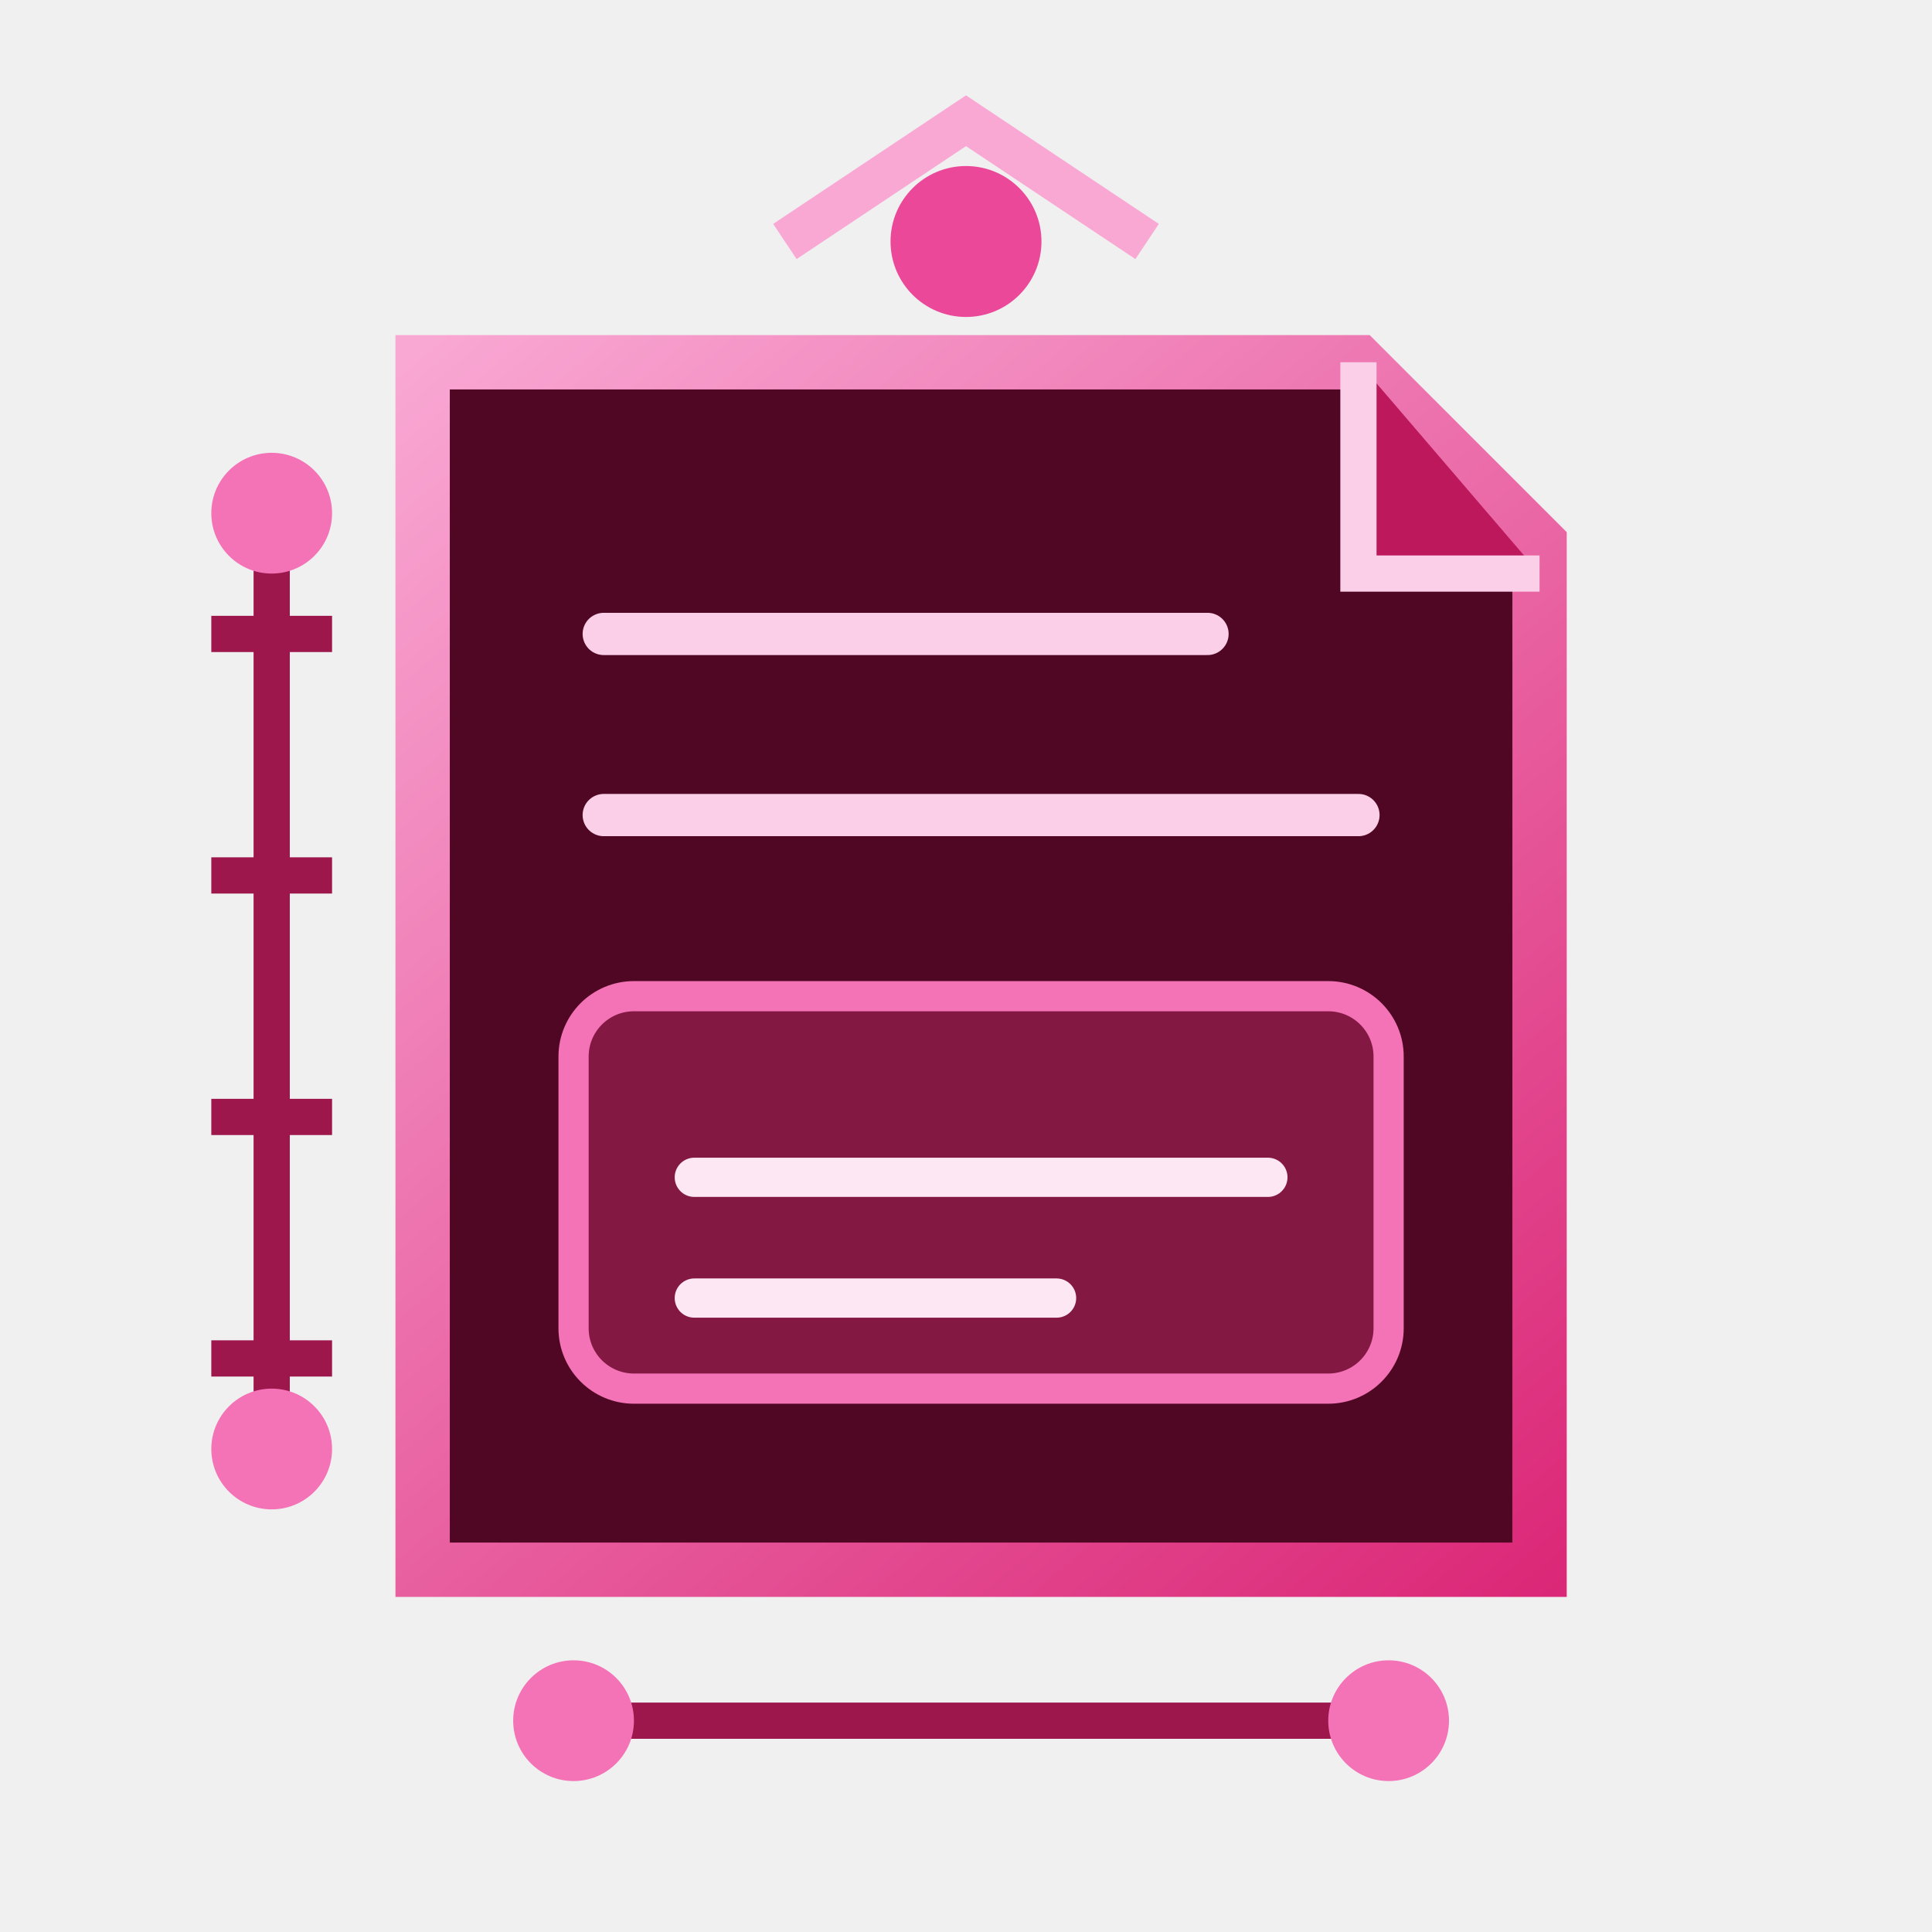
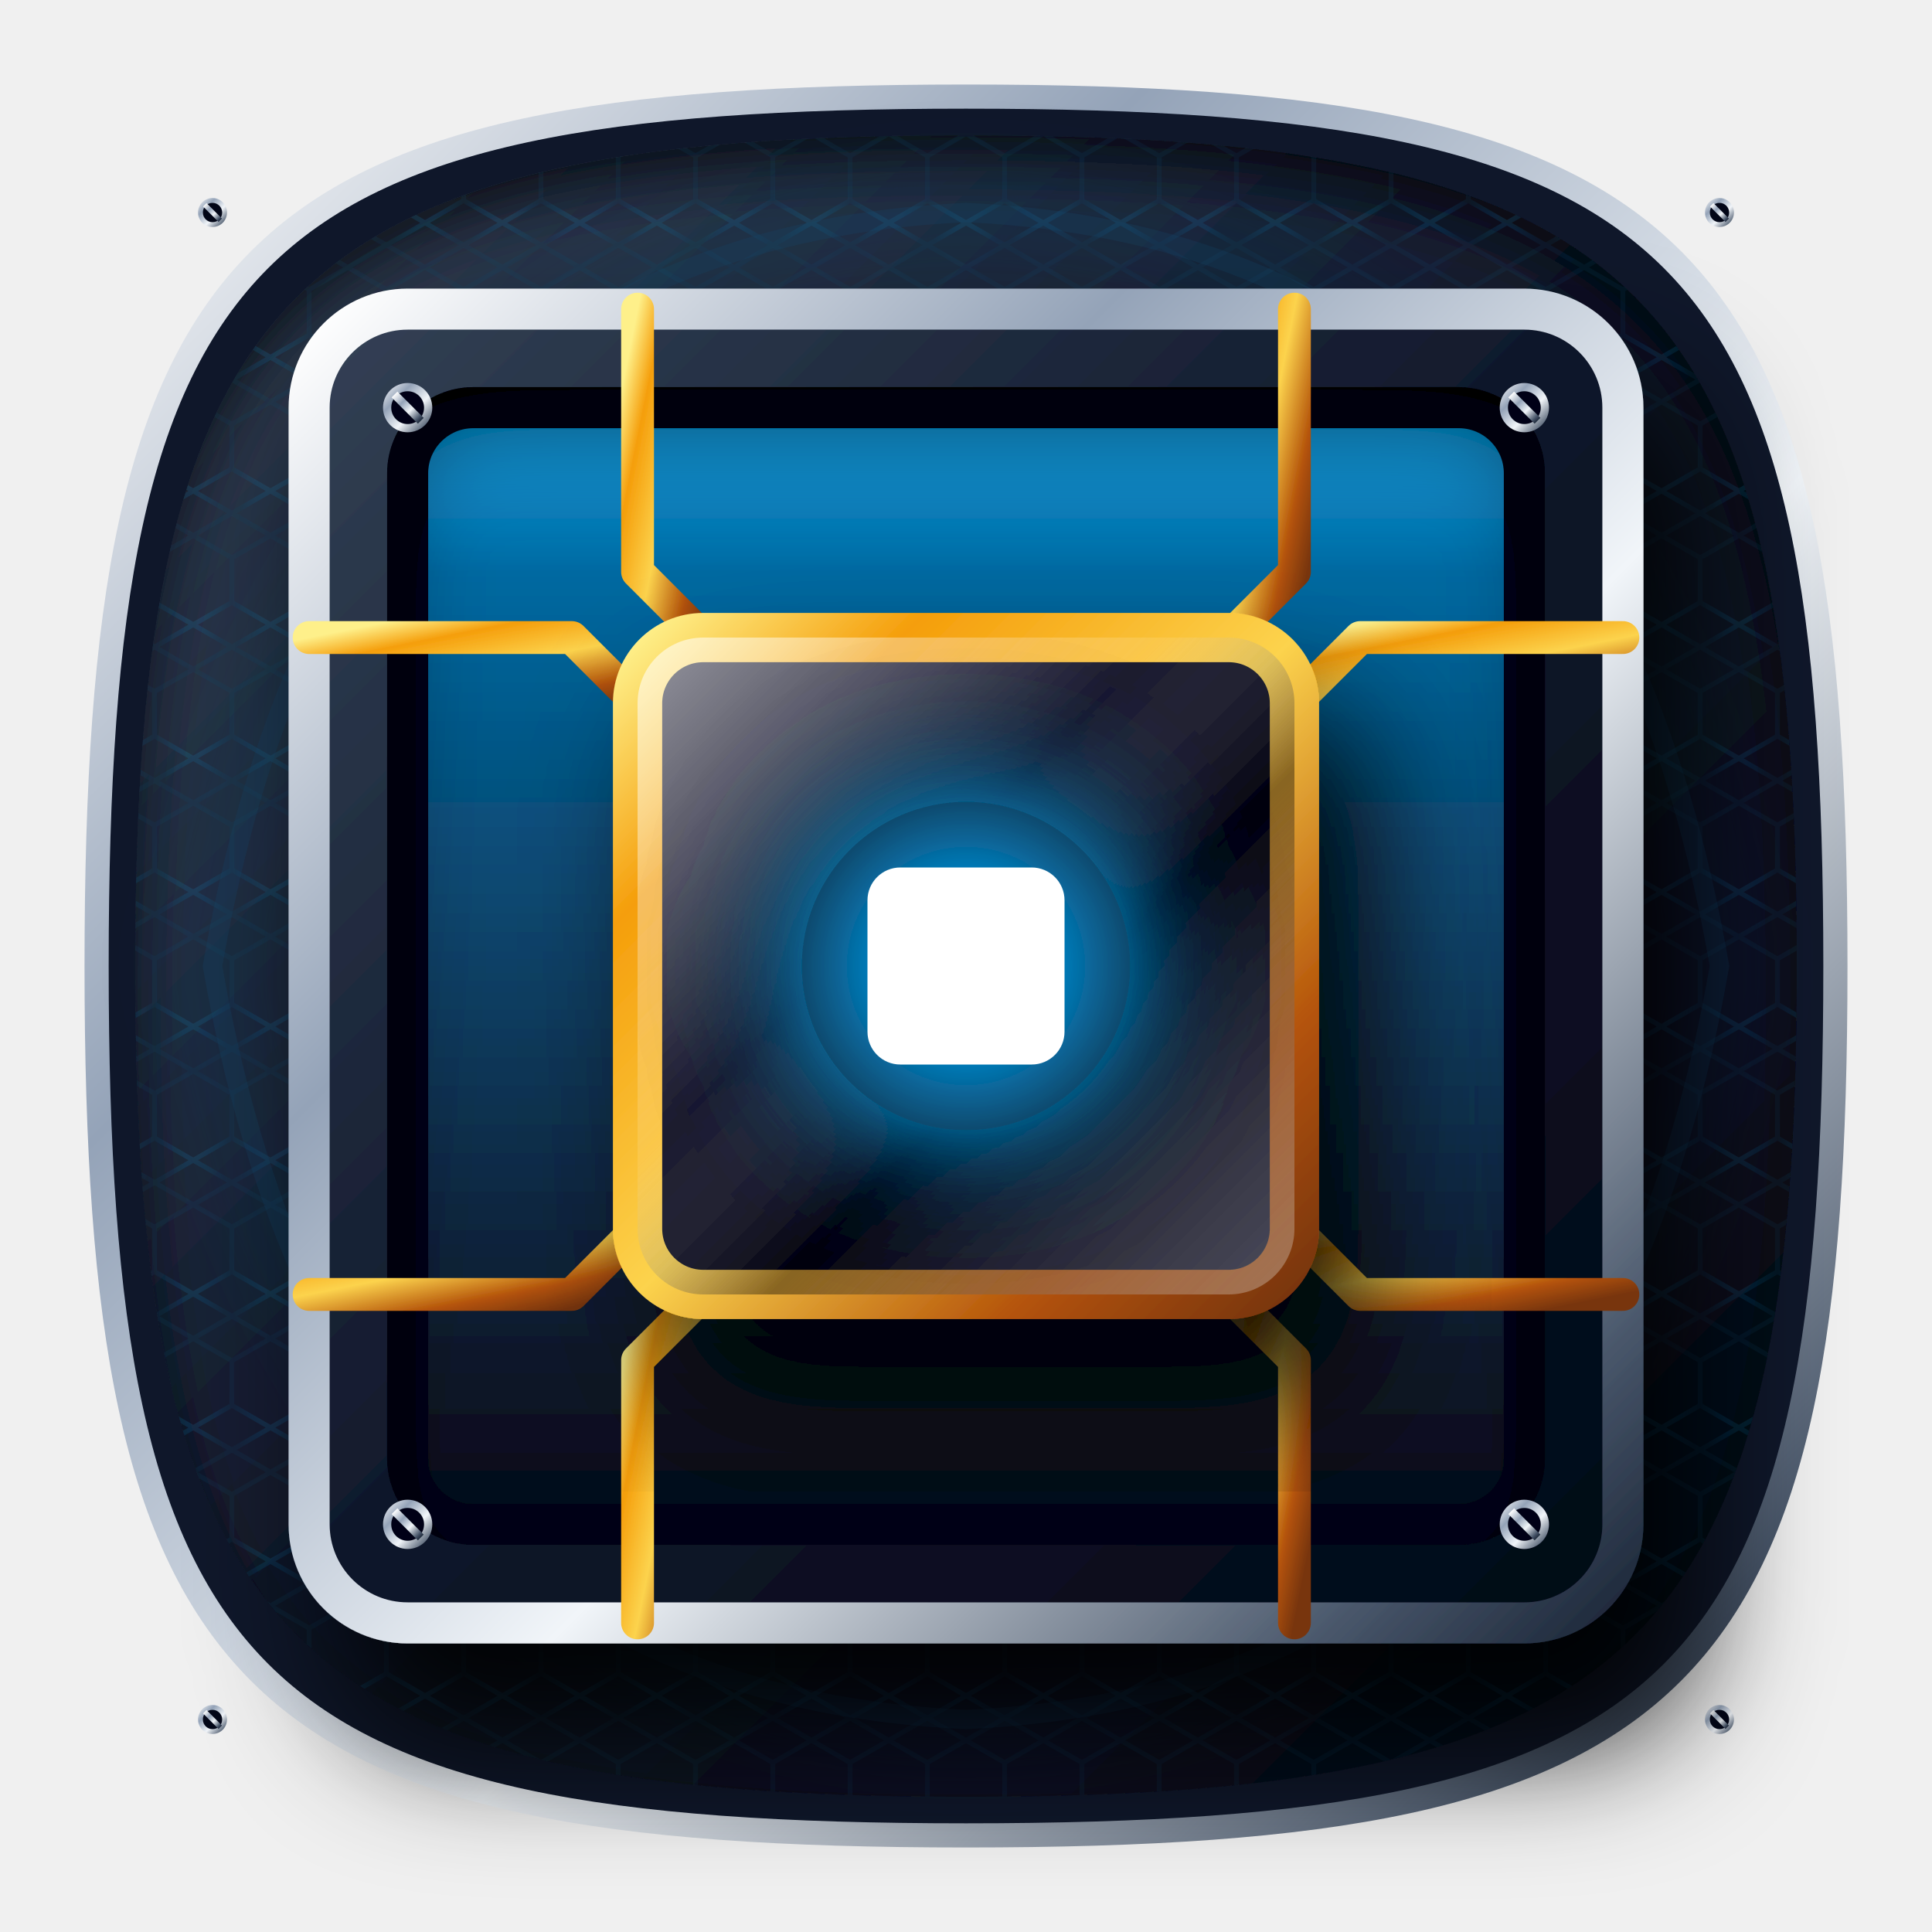
- <svg xmlns="http://www.w3.org/2000/svg" viewBox="0 0 64 64" fill="none" role="img" aria-label="Memoria">
+ <svg xmlns="http://www.w3.org/2000/svg" width="200" height="200" viewBox="0 0 200 200">
  <defs>
-     <linearGradient id="mm2" x1="14" y1="11" x2="50" y2="54" gradientUnits="userSpaceOnUse">
-       <stop stop-color="#f9a8d4" />
-       <stop offset="1" stop-color="#db2777" />
+     <linearGradient id="goldGrad" x1="0%" y1="0%" x2="100%" y2="100%">
+       <stop offset="0%" stop-color="#fef08a" />
+       <stop offset="20%" stop-color="#f59e0b" />
+       <stop offset="50%" stop-color="#fcd34d" />
+       <stop offset="80%" stop-color="#b45309" />
+       <stop offset="100%" stop-color="#78350f" />
    </linearGradient>
+     <linearGradient id="goldLight" x1="0%" y1="100%" x2="100%" y2="0%">
+       <stop offset="0%" stop-color="#fcd34d" />
+       <stop offset="100%" stop-color="#fffbeb" />
+     </linearGradient>
+     <linearGradient id="silverGrad" x1="0%" y1="0%" x2="100%" y2="100%">
+       <stop offset="0%" stop-color="#ffffff" />
+       <stop offset="30%" stop-color="#94a3b8" />
+       <stop offset="60%" stop-color="#f1f5f9" />
+       <stop offset="90%" stop-color="#475569" />
+       <stop offset="100%" stop-color="#1e293b" />
+     </linearGradient>
+     <linearGradient id="silverDark" x1="0%" y1="0%" x2="100%" y2="100%">
+       <stop offset="0%" stop-color="#94a3b8" />
+       <stop offset="100%" stop-color="#0f172a" />
+     </linearGradient>
+     <linearGradient id="darkMetal" x1="0%" y1="0%" x2="100%" y2="100%">
+       <stop offset="0%" stop-color="#334155" />
+       <stop offset="50%" stop-color="#0f172a" />
+       <stop offset="100%" stop-color="#020617" />
+     </linearGradient>
+     <linearGradient id="solarCellGrad" x1="0%" y1="0%" x2="0%" y2="100%">
+       <stop offset="0%" stop-color="#0ea5e9" />
+       <stop offset="15%" stop-color="#0369a1" />
+       <stop offset="85%" stop-color="#0f172a" />
+       <stop offset="100%" stop-color="#020617" />
+     </linearGradient>
+     <linearGradient id="glassGrad" x1="0%" y1="0%" x2="100%" y2="100%">
+       <stop offset="0%" stop-color="#ffffff" stop-opacity="0.6" />
+       <stop offset="40%" stop-color="#ffffff" stop-opacity="0.1" />
+       <stop offset="60%" stop-color="#000000" stop-opacity="0.4" />
+       <stop offset="100%" stop-color="#ffffff" stop-opacity="0.3" />
+     </linearGradient>
+     <radialGradient id="accentGrad" cx="50%" cy="50%" r="50%">
+       <stop offset="0%" stop-color="#38bdf8" />
+       <stop offset="50%" stop-color="#0284c7" />
+       <stop offset="100%" stop-color="#0c4a6e" />
+     </radialGradient>
+     <filter id="neonGlow" x="-20%" y="-20%" width="140%" height="140%">
+       <feGaussianBlur stdDeviation="2" result="blur" />
+       <feMerge>
+         <feMergeNode in="blur" />
+         <feMergeNode in="SourceGraphic" />
+       </feMerge>
+     </filter>
+     <filter id="strongGlow" x="-50%" y="-50%" width="200%" height="200%">
+       <feGaussianBlur stdDeviation="4.5" result="blur" />
+       <feComponentTransfer>
+         <feFuncA type="linear" slope="1.8" />
+       </feComponentTransfer>
+       <feMerge>
+         <feMergeNode />
+         <feMergeNode in="SourceGraphic" />
+       </feMerge>
+     </filter>
+     <filter id="dropShadow" x="-30%" y="-30%" width="160%" height="160%">
+       <feDropShadow dx="3" dy="6" stdDeviation="4" flood-color="#000" flood-opacity="0.9" />
+     </filter>
+     <filter id="innerShadow" x="-20%" y="-20%" width="140%" height="140%">
+       <feOffset dx="0" dy="3" />
+       <feGaussianBlur stdDeviation="3" result="offset-blur" />
+       <feComposite operator="out" in="SourceGraphic" in2="offset-blur" result="inverse" />
+       <feFlood flood-color="black" flood-opacity="0.9" result="color" />
+       <feComposite operator="in" in="color" in2="inverse" result="shadow" />
+       <feComposite operator="over" in="shadow" in2="SourceGraphic" />
+     </filter>
+     <pattern id="hexPattern" x="0" y="0" width="8" height="13.856" patternUnits="userSpaceOnUse">
+       <path d="M4 0 L8 2.309 L8 6.928 L4 9.237 L0 6.928 L0 2.309 Z M4 13.856 L8 11.547 L4 9.237 L0 11.547 Z" fill="none" stroke="url(#accentGrad)" stroke-width="0.5" opacity="0.15" />
+     </pattern>
+     <g id="screw">
+       <circle cx="0" cy="0" r="1.5" fill="url(#silverGrad)" filter="url(#dropShadow)" />
+       <circle cx="0" cy="0" r="1" fill="#020617" />
+       <line x1="-0.8" y1="-0.8" x2="0.8" y2="0.8" stroke="url(#silverGrad)" stroke-width="0.5" />
+     </g>
  </defs>
-   <path d="M14 12h31l6 6v34H14V12Z" fill="#500724" stroke="url(#mm2)" stroke-width="1.8" />
-   <path d="M45 12v7h6" fill="#be185d" stroke="#fbcfe8" stroke-width="1.2" />
-   <path d="M20 21h20M20 27h25" stroke="#fbcfe8" stroke-width="1.4" stroke-linecap="round" />
-   <rect x="19" y="33" width="27" height="13" rx="2" fill="#831843" stroke="#f472b6" />
-   <path d="M23 39h19M23 43h12" stroke="#fce7f3" stroke-width="1.3" stroke-linecap="round" />
-   <path d="M9 17v31M7 21h4M7 29h4M7 37h4M7 45h4M19 57h27" stroke="#9d174d" stroke-width="1.2" />
-   <g fill="#f472b6">
-     <circle cx="9" cy="17" r="2" />
-     <circle cx="9" cy="48" r="2" />
-     <circle cx="19" cy="57" r="2" />
-     <circle cx="46" cy="57" r="2" />
+   <g>
+     <path d="M100 10 C 175 10 190 25 190 100 C 190 175 175 190 100 190 C 25 190 10 175 10 100 C 10 25 25 10 100 10 Z" fill="#0f172a" stroke="url(#silverGrad)" stroke-width="2.5" />
+     <path d="M100 14 C 170 14 186 30 186 100 C 186 170 170 186 100 186 C 30 186 14 170 14 100 C 14 30 30 14 100 14 Z" fill="url(#darkMetal)" filter="url(#innerShadow)" />
+     <path d="M100 14 C 170 14 186 30 186 100 C 186 170 170 186 100 186 C 30 186 14 170 14 100 C 14 30 30 14 100 14 Z" fill="url(#hexPattern)" />
+     <path d="M 100 22 Q 165 25 178 100 Q 165 175 100 178 Q 35 175 22 100 Q 35 25 100 22 Z" fill="none" stroke="url(#accentGrad)" stroke-width="2" filter="url(#strongGlow)" opacity="0.3">
+       <animate attributeName="opacity" values="0.1;0.6;0.1" dur="4s" repeatCount="indefinite" />
+     </path>
+     <use href="#screw" x="22" y="22" />
+     <use href="#screw" x="178" y="22" />
+     <use href="#screw" x="22" y="178" />
+     <use href="#screw" x="178" y="178" />
  </g>
-   <path d="m26 8 6-4 6 4" stroke="#f9a8d4" stroke-width="1.4" />
-   <circle cx="32" cy="8" r="2.5" fill="#ec4899" />
+   <g transform="translate(100, 100) scale(1.7)" filter="url(#dropShadow)">
+     <rect x="-40" y="-40" width="80" height="80" rx="6" fill="url(#darkMetal)" stroke="url(#silverGrad)" stroke-width="2.5" />
+     <rect x="-34" y="-34" width="68" height="68" rx="4" fill="url(#solarCellGrad)" stroke="#020617" stroke-width="2.5" filter="url(#innerShadow)" />
+     <use href="#screw" x="-34" y="-34" />
+     <use href="#screw" x="34" y="-34" />
+     <use href="#screw" x="-34" y="34" />
+     <use href="#screw" x="34" y="34" />
+     <g stroke="url(#goldGrad)" stroke-width="2" fill="none" stroke-linecap="round" stroke-linejoin="round">
+       <path d="M -40 -20 L -24 -20 L -20 -16" />
+       <path d="M -40 0 L -20 0" />
+       <path d="M -40 20 L -24 20 L -20 16" />
+       <path d="M 40 -20 L 24 -20 L 20 -16" />
+       <path d="M 40 0 L 20 0" />
+       <path d="M 40 20 L 24 20 L 20 16" />
+       <path d="M -20 -40 L -20 -24 L -16 -20" />
+       <path d="M 0 -40 L 0 -20" />
+       <path d="M 20 -40 L 20 -24 L 16 -20" />
+       <path d="M -20 40 L -20 24 L -16 20" />
+       <path d="M 0 40 L 0 20" />
+       <path d="M 20 40 L 20 24 L 16 20" />
+       <circle cx="0" cy="0" r="2.5" fill="#fff" filter="url(#strongGlow)">
+         <animateMotion path="M -40 0 L -20 0" dur="0.8s" repeatCount="indefinite" />
+       </circle>
+       <circle cx="0" cy="0" r="2.5" fill="#fff" filter="url(#strongGlow)">
+         <animateMotion path="M 40 0 L 20 0" dur="1s" repeatCount="indefinite" />
+       </circle>
+       <circle cx="0" cy="0" r="2.5" fill="#fff" filter="url(#strongGlow)">
+         <animateMotion path="M 0 -40 L 0 -20" dur="1.2s" repeatCount="indefinite" />
+       </circle>
+     </g>
+     <rect x="-20" y="-20" width="40" height="40" rx="4" fill="#020617" stroke="url(#goldGrad)" stroke-width="3" filter="url(#dropShadow)" />
+     <rect x="-20" y="-20" width="40" height="40" rx="4" fill="url(#glassGrad)" />
+     <circle cx="0" cy="0" r="10" fill="url(#accentGrad)" filter="url(#strongGlow)">
+       <animate attributeName="r" values="8;12;8" dur="0.6s" repeatCount="indefinite" />
+     </circle>
+     <rect x="-6" y="-6" width="12" height="12" fill="#fff" rx="2">
+       <animateTransform attributeName="transform" type="rotate" values="0 0 0; 45 0 0; 90 0 0" dur="2s" repeatCount="indefinite" />
+     </rect>
+   </g>
</svg>
